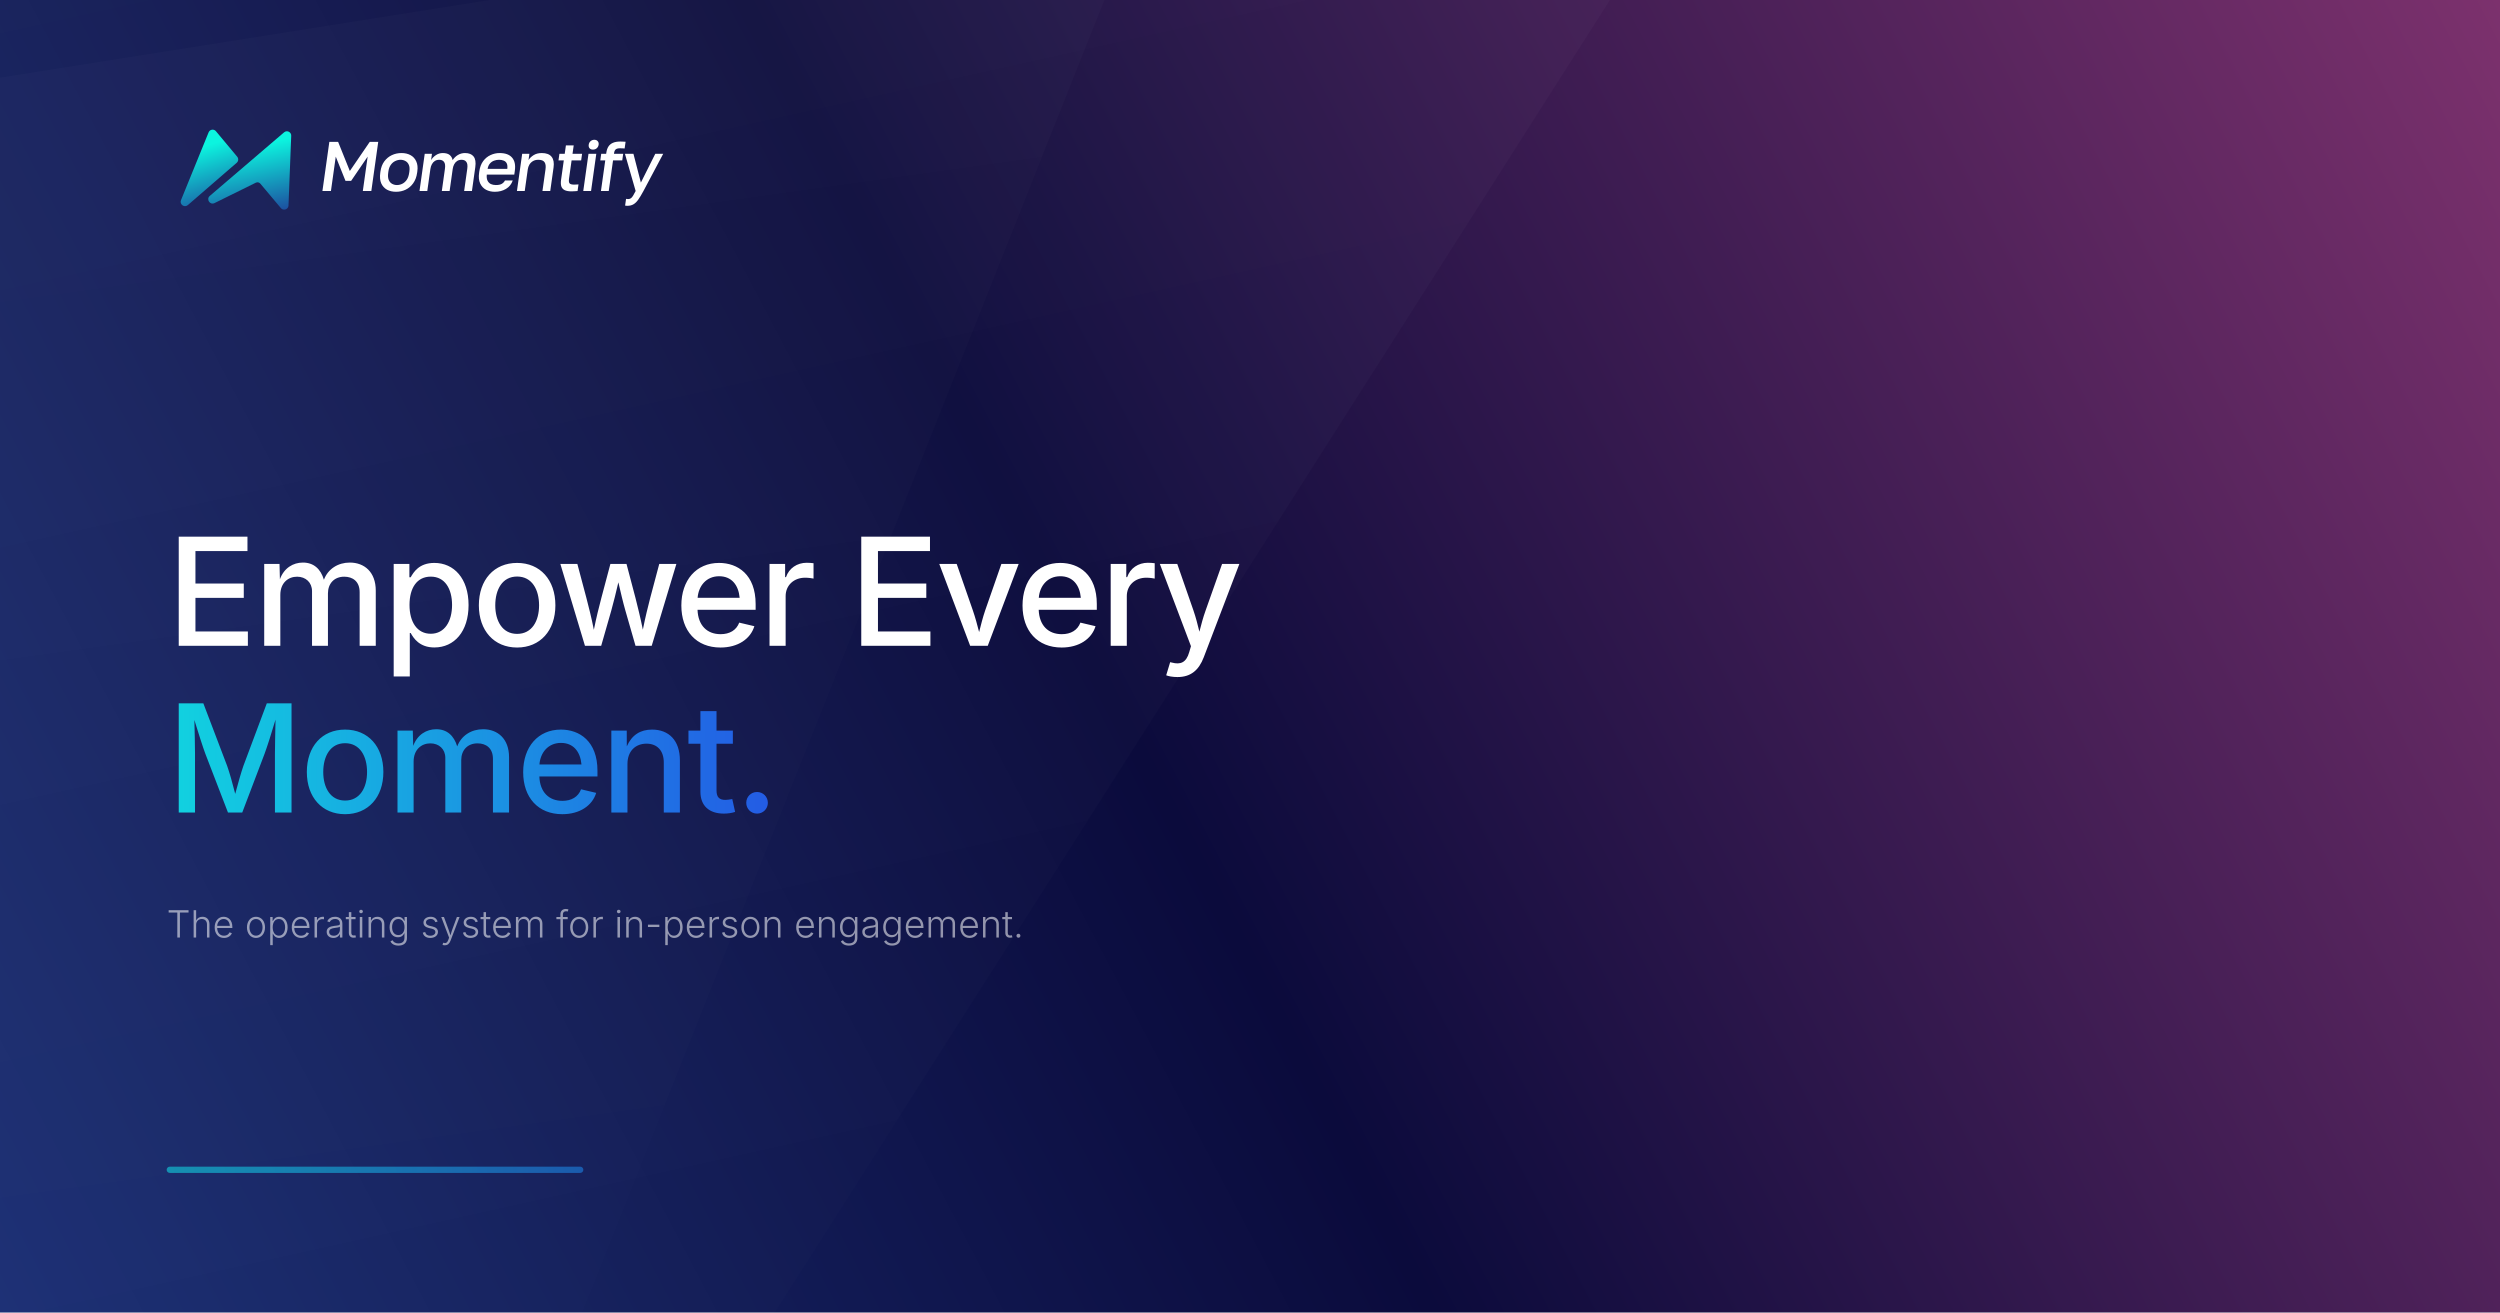
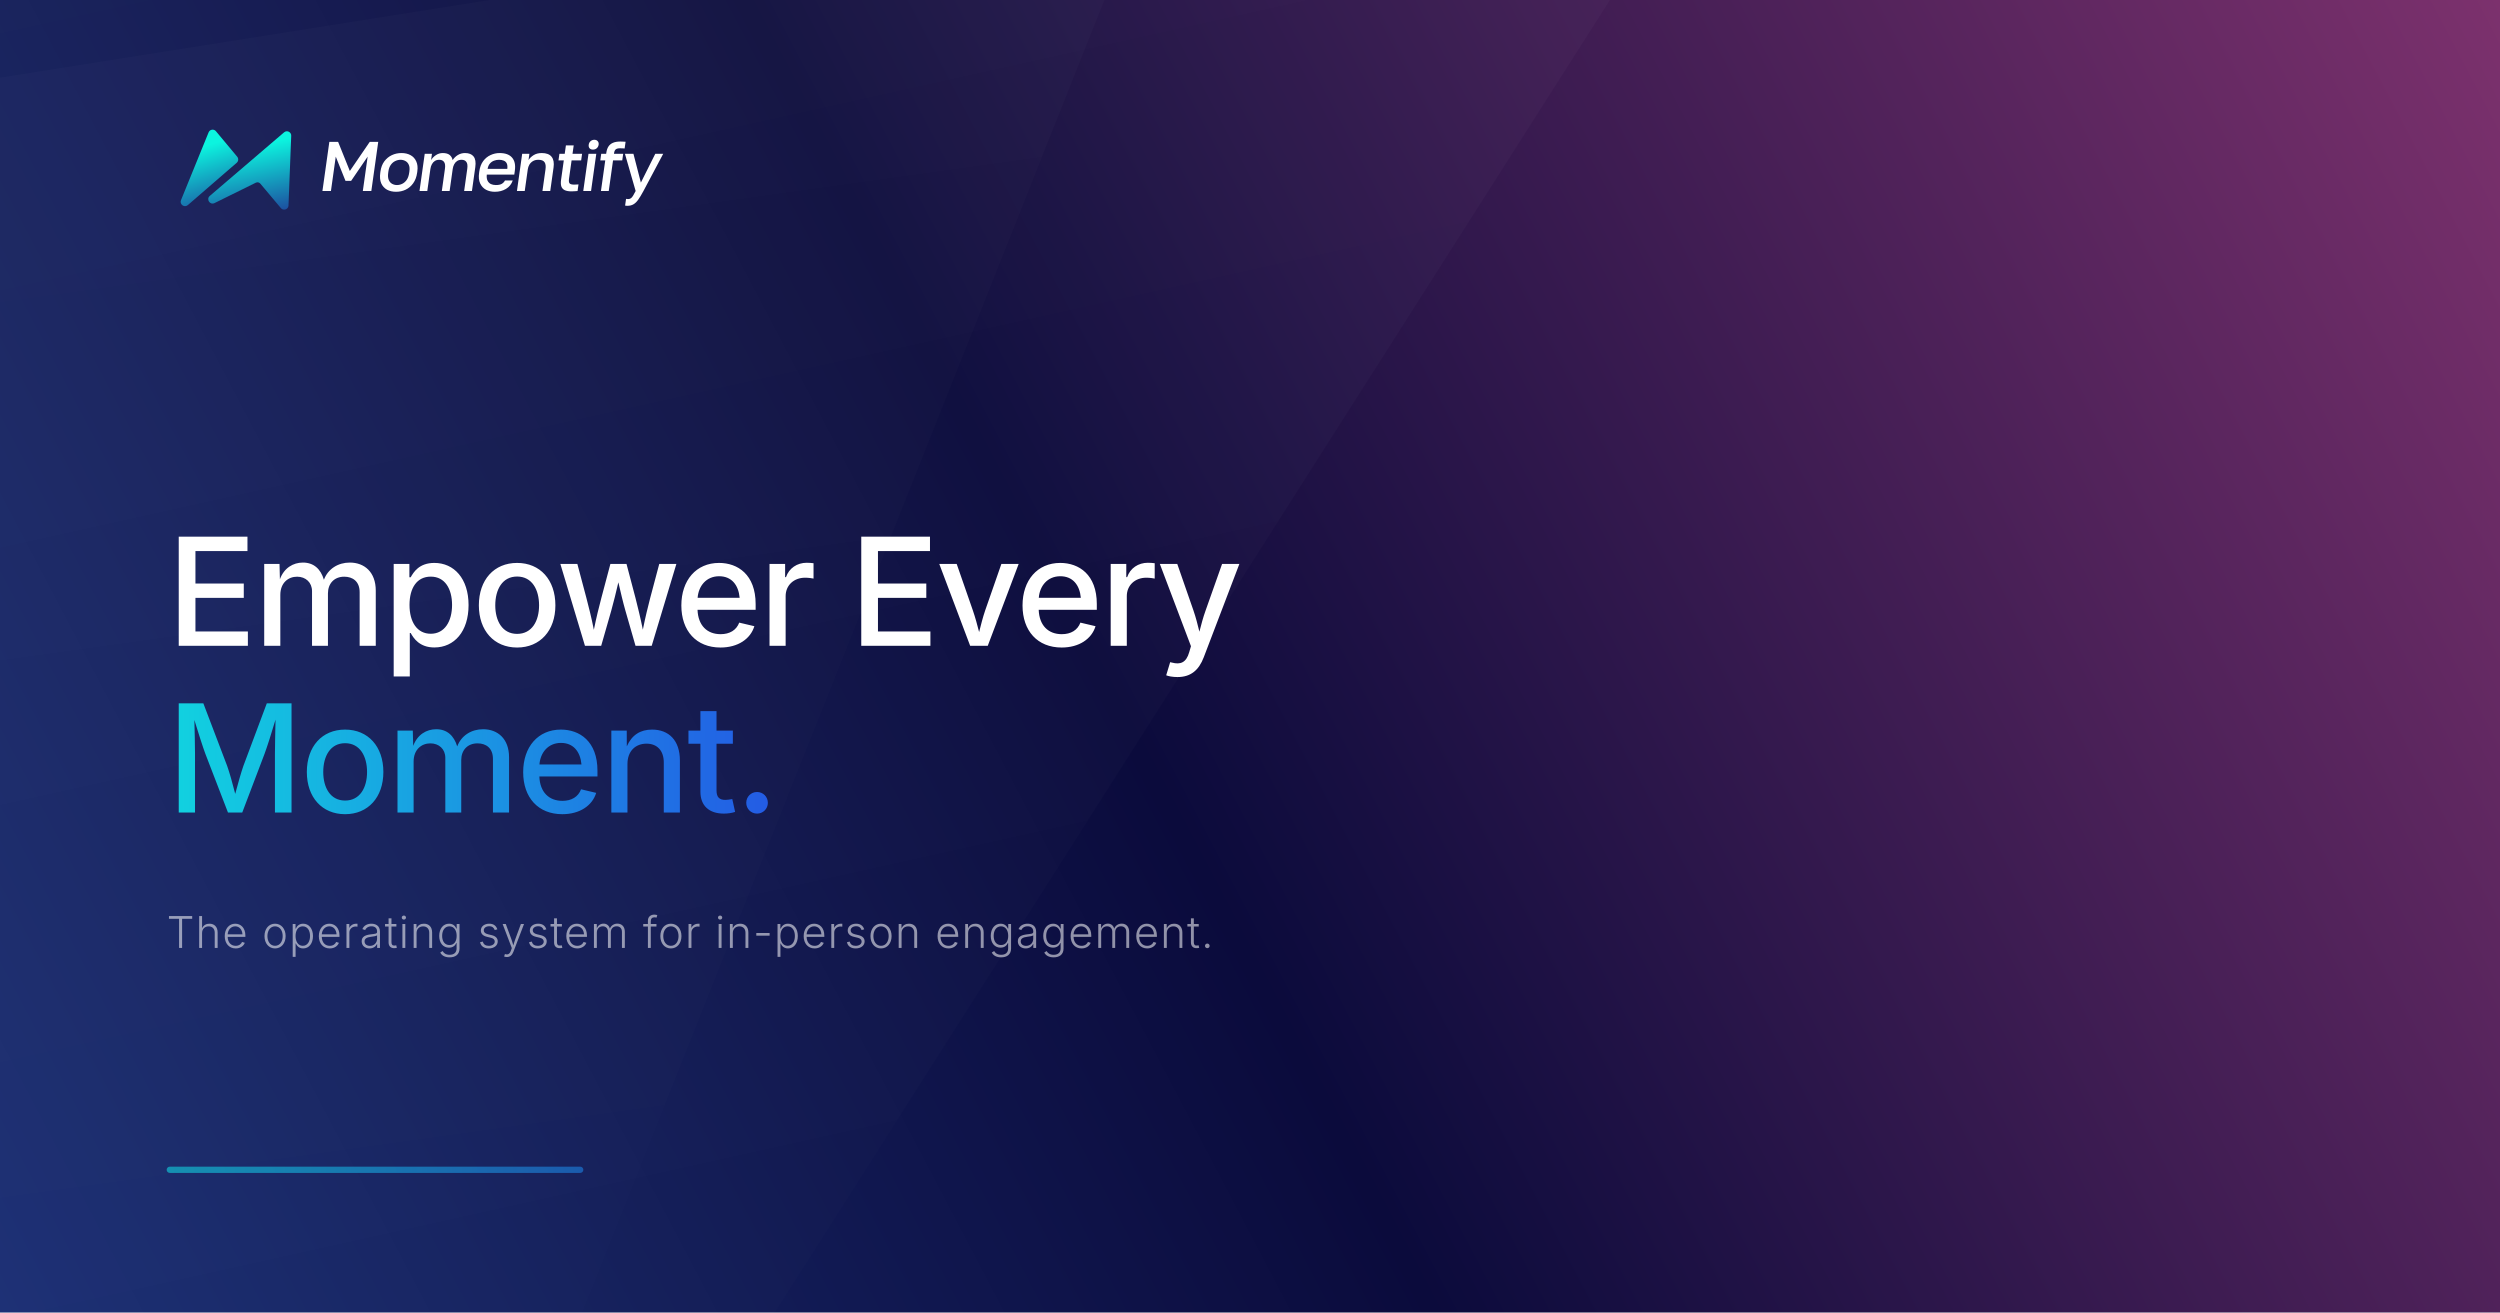
<svg xmlns="http://www.w3.org/2000/svg" width="1200" height="630" viewBox="0 0 1200 630" fill="none">
  <defs>
    <linearGradient id="bg" x1="1200" y1="0" x2="0" y2="630" gradientUnits="userSpaceOnUse">
      <stop stop-color="#7C316D" />
      <stop offset="0.55" stop-color="#0B0B3C" />
      <stop offset="1" stop-color="#1A2E73" />
    </linearGradient>
    <linearGradient id="overlay1" x1="500" y1="800" x2="300" y2="-100" gradientUnits="userSpaceOnUse">
      <stop stop-color="white" stop-opacity="0" />
      <stop offset="1" stop-color="white" stop-opacity="0.06" />
    </linearGradient>
    <linearGradient id="overlay2" x1="400" y1="820" x2="280" y2="-40" gradientUnits="userSpaceOnUse">
      <stop stop-color="white" stop-opacity="0" />
      <stop offset="1" stop-color="white" stop-opacity="0.04" />
    </linearGradient>
    <linearGradient id="accent" x1="0" y1="0" x2="400" y2="0" gradientUnits="userSpaceOnUse">
      <stop stop-color="#0CF4DF" />
      <stop offset="1" stop-color="#254FE5" />
    </linearGradient>
    <linearGradient id="mark1" x1="44" y1="28" x2="73" y2="122" gradientUnits="userSpaceOnUse">
      <stop stop-color="#0CF4DF" />
      <stop offset="1" stop-color="#1F3395" />
    </linearGradient>
    <linearGradient id="mark2" x1="90" y1="31" x2="112" y2="131" gradientUnits="userSpaceOnUse">
      <stop stop-color="#0CF4DF" />
      <stop offset="1" stop-color="#1F3395" />
    </linearGradient>
  </defs>
  <rect width="1200" height="630" fill="url(#bg)" />
  <path opacity="0.5" d="M200 900L-100 700L-200 0L900 -200L200 900Z" fill="url(#overlay1)" />
  <path opacity="0.4" d="M180 880L-50 720L-80 50L550 -50L180 880Z" fill="url(#overlay2)" />
  <g transform="translate(80, 60) scale(0.38)">
    <path d="M18.1 94.945L52.969 9.301C54.556 5.405 59.761 4.678 62.354 7.991L89.219 40.208C91.025 42.516 90.694 45.837 88.467 47.743L26.733 101.171C22.371 104.904 15.935 100.263 18.1 94.945Z" fill="url(#mark1)" />
    <path d="M144.078 104.749L118.647 74.472C117.414 72.803 115.107 71.727 112.772 72.803L60.33 98.706C54.556 101.365 49.649 93.704 54.479 89.571L148.324 9.255C152.167 5.966 158.034 9.2 157.304 14.206L153.863 102.234C153.162 107.043 147.011 108.624 144.078 104.749Z" fill="url(#mark2)" />
    <path d="M196.754 83.382L205.475 21.332H216.574L231.366 58.119L256.498 21.332H267.24L258.519 83.382H247.777L253.882 39.947L233.024 70.529H225.862L213.6 39.947L207.496 83.382H196.754Z" fill="white" />
    <path d="M289.723 84.358C285.366 84.358 281.552 83.472 278.28 81.699C275.017 79.867 272.59 77.178 271 73.632C269.477 70.027 269.086 65.595 269.825 60.336L270.074 58.563C270.772 53.599 272.376 49.403 274.887 45.975C277.465 42.489 280.64 39.859 284.41 38.086C288.18 36.313 292.243 35.427 296.599 35.427C301.016 35.427 304.83 36.313 308.042 38.086C311.313 39.859 313.719 42.489 315.258 45.975C316.865 49.403 317.319 53.599 316.622 58.563L316.373 60.336C315.633 65.595 313.966 70.027 311.371 73.632C308.844 77.178 305.691 79.867 301.912 81.699C298.202 83.472 294.139 84.358 289.723 84.358ZM290.919 75.848C293.186 75.848 295.409 75.316 297.588 74.253C299.766 73.189 301.64 71.534 303.209 69.289C304.786 66.984 305.832 63.999 306.347 60.336L306.596 58.563C307.069 55.194 306.829 52.446 305.875 50.319C304.929 48.132 303.512 46.537 301.624 45.532C299.745 44.468 297.671 43.937 295.404 43.937C293.136 43.937 290.913 44.468 288.734 45.532C286.564 46.537 284.699 48.132 283.138 50.319C281.586 52.446 280.573 55.194 280.1 58.563L279.851 60.336C279.336 63.999 279.543 66.984 280.472 69.289C281.41 71.534 282.818 73.189 284.698 74.253C286.577 75.316 288.651 75.848 290.919 75.848Z" fill="white" />
    <path d="M319.365 83.383L325.967 36.402H335.098L333.977 44.38C335.391 41.957 337.417 39.859 340.053 38.086C342.689 36.313 345.559 35.427 348.662 35.427C352.601 35.427 355.558 36.254 357.533 37.909C359.509 39.563 360.727 41.72 361.189 44.38C362.935 41.72 365.148 39.563 367.828 37.909C370.566 36.254 373.577 35.427 376.859 35.427C381.812 35.427 385.428 36.875 387.707 39.77C389.985 42.666 390.697 47.157 389.841 53.244L385.606 83.383H375.759L379.683 55.46C380.273 51.264 379.882 48.31 378.512 46.596C377.21 44.823 375.216 43.937 372.53 43.937C370.382 43.937 368.521 44.439 366.948 45.444C365.442 46.389 364.207 47.748 363.242 49.521C362.285 51.235 361.648 53.215 361.333 55.46L357.408 83.383H347.562L351.486 55.46C352.076 51.264 351.685 48.31 350.315 46.596C349.013 44.823 347.019 43.937 344.333 43.937C342.185 43.937 340.324 44.439 338.751 45.444C337.245 46.389 336.01 47.748 335.044 49.521C334.087 51.235 333.451 53.215 333.136 55.46L329.211 83.383H319.365Z" fill="white" />
    <path d="M414.561 84.358C410.383 84.358 406.654 83.501 403.374 81.787C400.103 80.014 397.642 77.355 395.992 73.809C394.342 70.264 393.899 65.772 394.663 60.336L394.912 58.563C395.643 53.362 397.264 49.048 399.774 45.621C402.345 42.193 405.447 39.652 409.081 37.997C412.724 36.284 416.544 35.427 420.542 35.427C427.763 35.427 433.013 37.347 436.293 41.189C439.632 45.03 440.799 50.526 439.794 57.676L439.096 62.64H404.365C404.035 65.832 404.36 68.402 405.34 70.352C406.319 72.302 407.731 73.721 409.575 74.607C411.428 75.434 413.489 75.848 415.757 75.848C419.158 75.848 421.709 75.316 423.41 74.253C425.171 73.189 426.47 71.8 427.308 70.086H437.155C435.544 74.755 432.688 78.301 428.588 80.724C424.548 83.147 419.872 84.358 414.561 84.358ZM419.794 43.937C417.586 43.937 415.473 44.321 413.455 45.089C411.438 45.857 409.716 47.069 408.29 48.723C406.864 50.378 405.896 52.594 405.386 55.371H430.271C430.627 52.417 430.384 50.112 429.542 48.457C428.701 46.803 427.43 45.65 425.731 45C424.041 44.291 422.062 43.937 419.794 43.937Z" fill="white" />
    <path d="M442.454 83.383L449.057 36.402H458.187L457.079 44.291C458.545 41.927 460.685 39.859 463.5 38.086C466.316 36.313 469.752 35.427 473.81 35.427C479.599 35.427 483.735 36.993 486.219 40.125C488.711 43.198 489.538 47.719 488.699 53.687L484.526 83.383H474.679L478.541 55.903C479.098 51.944 478.682 48.96 477.293 46.95C475.905 44.941 473.301 43.937 469.481 43.937C466.736 43.937 464.415 44.528 462.519 45.709C460.69 46.832 459.229 48.31 458.136 50.142C457.111 51.914 456.453 53.835 456.163 55.903L452.301 83.383H442.454Z" fill="white" />
    <path d="M511.36 83.826C507.779 83.826 504.926 83.324 502.799 82.319C500.732 81.314 499.311 79.749 498.536 77.621C497.829 75.434 497.716 72.627 498.198 69.2L501.636 44.734H494.923L496.094 36.402H502.807L504.302 25.765H514.149L512.654 36.402H524.739L523.568 44.734H511.483L508.232 67.87C507.841 70.648 508.074 72.598 508.931 73.721C509.856 74.784 511.81 75.316 514.794 75.316C516.584 75.316 518.387 75.228 520.202 75.05L519.031 83.383C517.88 83.501 516.704 83.59 515.503 83.649C514.292 83.767 512.912 83.826 511.36 83.826Z" fill="white" />
    <path d="M526.227 83.383L532.83 36.401H542.677L536.074 83.383H526.227ZM538.501 31.083C536.651 31.083 535.208 30.521 534.172 29.399C533.205 28.217 532.849 26.71 533.107 24.878C533.364 23.046 534.139 21.569 535.431 20.446C536.79 19.264 538.395 18.673 540.245 18.673C542.095 18.673 543.504 19.264 544.472 20.446C545.507 21.569 545.896 23.046 545.639 24.878C545.382 26.71 544.573 28.217 543.213 29.399C541.922 30.521 540.351 31.083 538.501 31.083Z" fill="white" />
    <path d="M548.564 83.383L553.995 44.735H547.729L548.9 36.402H555.166L555.353 35.073C555.793 31.941 556.666 29.34 557.971 27.272C559.345 25.145 561.27 23.549 563.746 22.485C566.223 21.422 569.312 20.89 573.012 20.89C573.907 20.89 574.917 20.919 576.043 20.978C577.177 20.978 578.392 21.037 579.688 21.156L578.492 29.665C577.613 29.547 576.637 29.488 575.563 29.488C574.557 29.429 573.606 29.399 572.711 29.399C570.204 29.399 568.378 29.872 567.23 30.818C566.151 31.704 565.453 33.27 565.138 35.516L565.013 36.402H576.65L575.479 44.735H563.842L558.41 83.383H548.564Z" fill="white" />
    <path d="M581.72 102.087C580.825 102.087 579.942 101.998 579.072 101.821L580.268 93.311C581.138 93.489 582.021 93.577 582.916 93.577C584.229 93.577 585.349 93.252 586.276 92.602C587.194 92.011 588.115 90.977 589.039 89.5C589.963 88.022 591.085 85.984 592.405 83.383L578.867 36.402H589.609L599.003 72.746L617.179 36.402H627.205L602.252 83.383C599.907 87.756 597.763 91.332 595.821 94.109C593.879 96.887 591.836 98.896 589.693 100.137C587.541 101.437 584.883 102.087 581.72 102.087Z" fill="white" />
  </g>
  <text x="80" y="310" font-family="Inter, sans-serif" font-size="72" font-weight="500" letter-spacing="-1.8" fill="white">Empower Every</text>
  <text x="80" y="390" font-family="Inter, sans-serif" font-size="72" font-weight="500" letter-spacing="-1.8" fill="url(#accent)">Moment.</text>
-   <text x="80" y="450" font-family="Inter, sans-serif" font-size="18" font-weight="300" fill="rgba(255,255,255,0.55)">The operating system for in-person engagement.</text>
+   <text x="80" y="455" font-family="Inter, sans-serif" font-size="21" font-weight="300" letter-spacing="0.5" fill="rgba(255,255,255,0.55)">The operating system for in-person engagement.</text>
  <rect x="80" y="560" width="200" height="3" rx="1.5" fill="url(#accent)" opacity="0.6" />
</svg>
